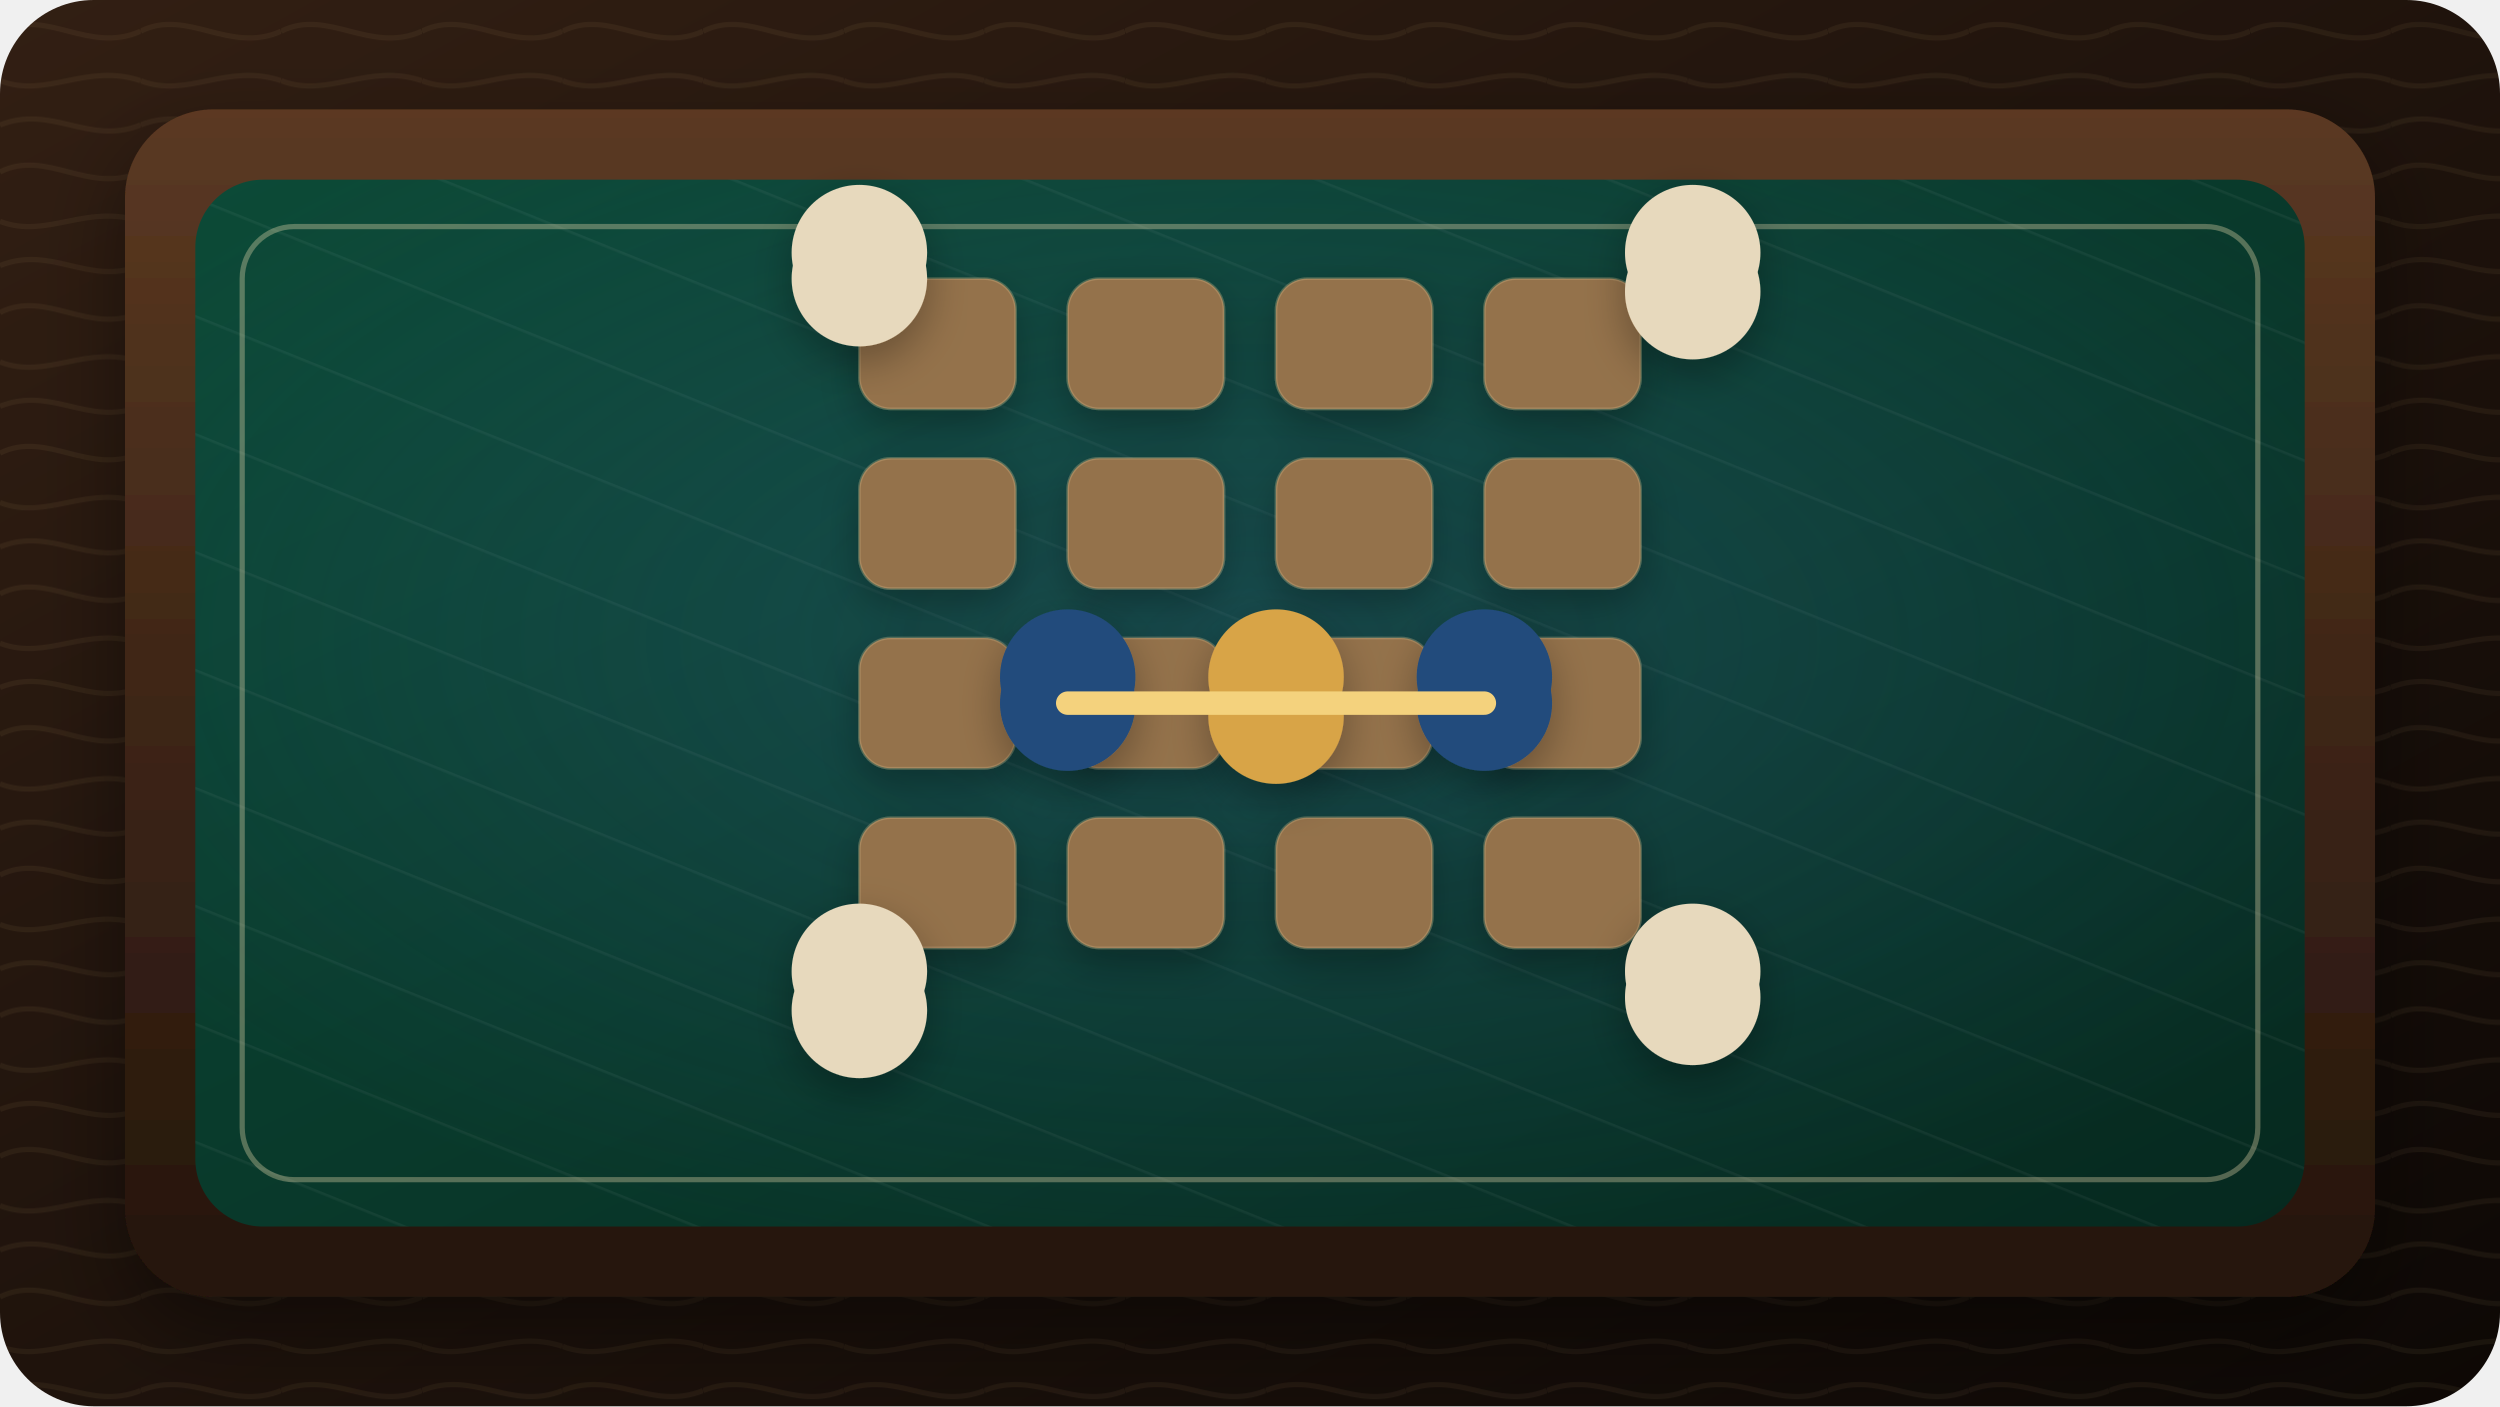
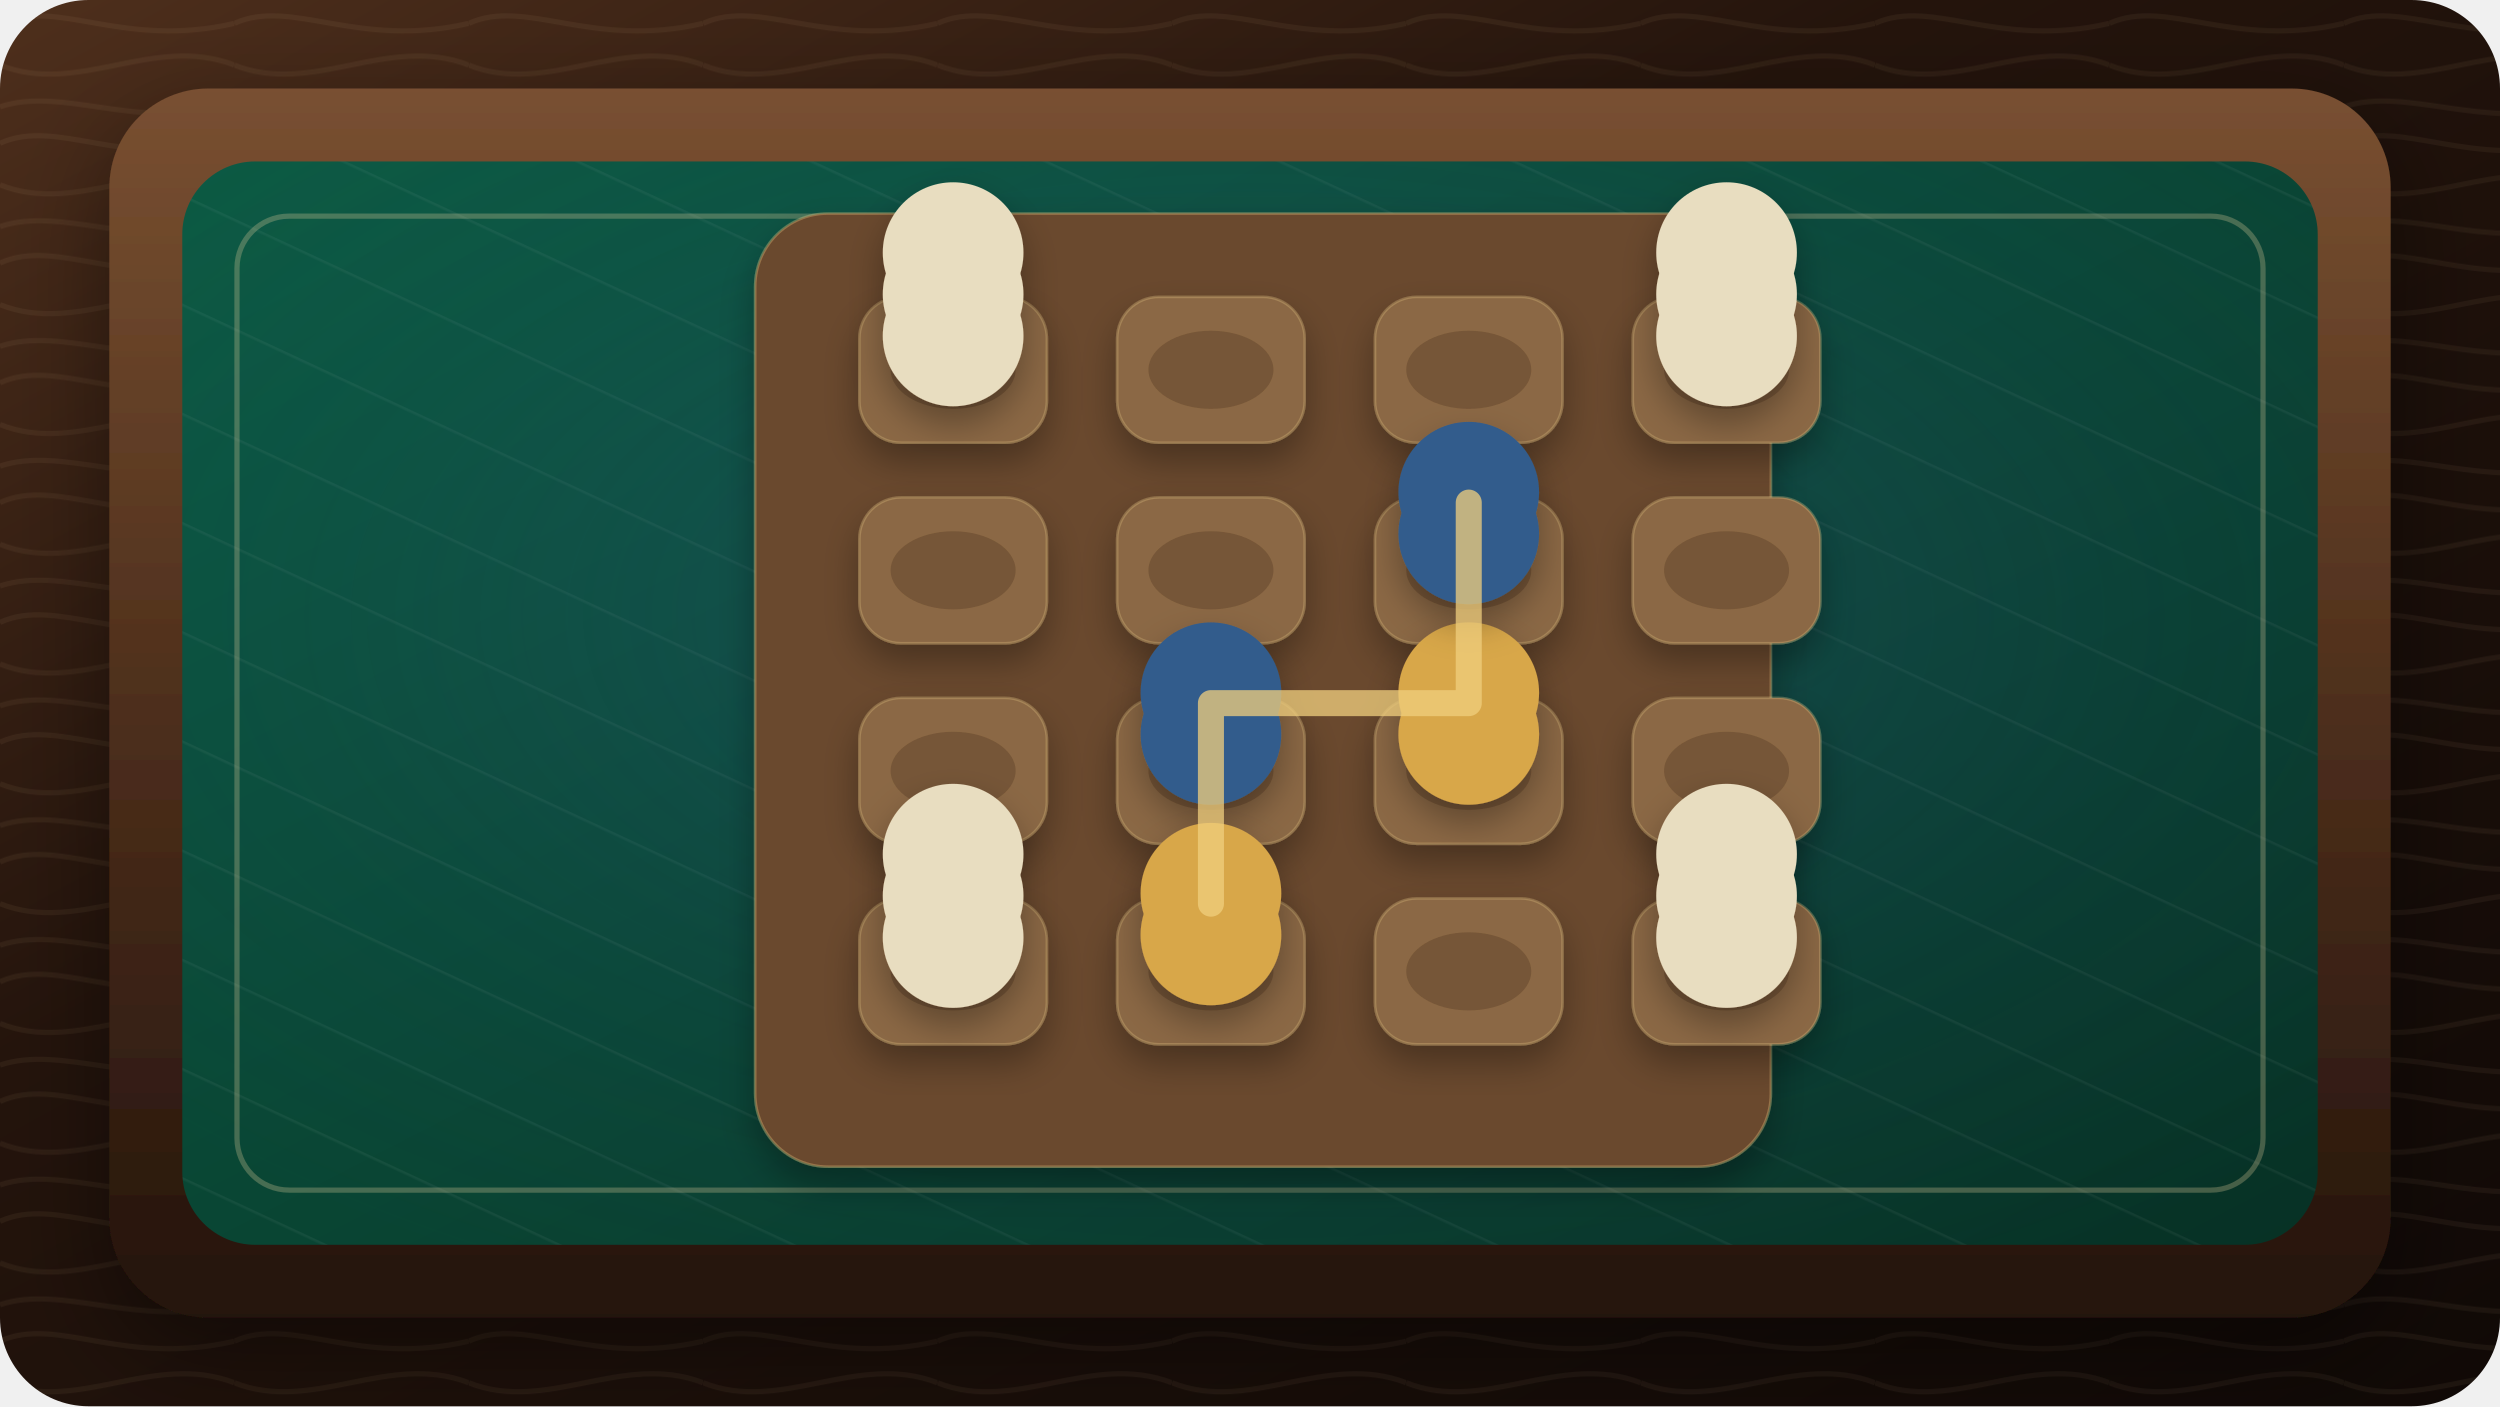
<svg xmlns="http://www.w3.org/2000/svg" width="960" height="540" viewBox="0 0 960 540" role="img" aria-labelledby="qawale-title qawale-desc">
  <defs>
    <linearGradient id="table" x1="0" y1="0" x2="1" y2="1">
-       <stop offset="0" stop-color="#321f13" />
-       <stop offset=".5" stop-color="#1f130c" />
-       <stop offset="1" stop-color="#0d0805" />
+       <stop offset="0" stop-color="#4e2f1c" />
+       <stop offset=".38" stop-color="#24140c" />
+       <stop offset="1" stop-color="#100906" />
    </linearGradient>
    <linearGradient id="rail" x1="0" y1="0" x2="0" y2="1">
-       <stop offset="0" stop-color="#5b3922" />
-       <stop offset=".52" stop-color="#3d2516" />
-       <stop offset="1" stop-color="#25160d" />
+       <stop offset="0" stop-color="#795031" />
+       <stop offset=".5" stop-color="#4e2f1c" />
+       <stop offset="1" stop-color="#24140c" />
    </linearGradient>
    <linearGradient id="felt" x1="0" y1="0" x2="1" y2="1">
-       <stop offset="0" stop-color="#0c4a37" />
-       <stop offset="1" stop-color="#06291f" />
+       <stop offset="0" stop-color="#0b5a42" />
+       <stop offset="1" stop-color="#073125" />
    </linearGradient>
-     <radialGradient id="glow" cx="50%" cy="44%" r="62%">
-       <stop offset="0" stop-color="#3c75a5" stop-opacity=".28" />
-       <stop offset="1" stop-color="#3c75a5" stop-opacity="0" />
+     <radialGradient id="spot" cx="50%" cy="42%" r="70%">
+       <stop offset="0" stop-color="#315c8c" stop-opacity=".32" />
+       <stop offset=".64" stop-color="#315c8c" stop-opacity=".08" />
+       <stop offset="1" stop-color="#315c8c" stop-opacity="0" />
    </radialGradient>
-     <filter id="shadow" x="-20%" y="-20%" width="140%" height="140%">
-       <feDropShadow dx="0" dy="14" stdDeviation="16" flood-color="#000" flood-opacity=".42" />
+     <filter id="shadow" x="-30%" y="-30%" width="160%" height="160%">
+       <feDropShadow dx="0" dy="14" stdDeviation="18" flood-color="#000" flood-opacity=".42" />
    </filter>
-     <filter id="softShadow" x="-30%" y="-30%" width="160%" height="160%">
-       <feDropShadow dx="0" dy="6" stdDeviation="8" flood-color="#000" flood-opacity=".3" />
+     <filter id="chipShadow" x="-35%" y="-35%" width="170%" height="170%">
+       <feDropShadow dx="0" dy="7" stdDeviation="7" flood-color="#000" flood-opacity=".32" />
    </filter>
-     <pattern id="grain" width="54" height="54" patternUnits="userSpaceOnUse">
-       <path d="M0 12c18-9 34 9 54 0M0 31c18 7 33-7 54 0M0 48c20-8 34 8 54 0" fill="none" stroke="#ffe1a0" stroke-opacity=".055" stroke-width="2" />
+     <pattern id="woodgrain" width="90" height="46" patternUnits="userSpaceOnUse">
+       <path d="M0 9c22-10 47 10 90 0M0 25c30 12 59-12 90 0M0 41c24-8 52 9 90 0" fill="none" stroke="#ffe2aa" stroke-opacity=".055" stroke-width="2" />
    </pattern>
-     <pattern id="feltLines" width="42" height="42" patternUnits="userSpaceOnUse" patternTransform="rotate(22)">
-       <path d="M0 0h42" stroke="#ffffff" stroke-opacity=".045" stroke-width="2" />
+     <pattern id="feltthread" width="38" height="38" patternUnits="userSpaceOnUse" patternTransform="rotate(25)">
+       <path d="M0 0h38" stroke="#fff" stroke-opacity=".045" stroke-width="2" />
    </pattern>
  </defs>
-   <rect width="960" height="540" rx="36" fill="url(#table)" />
-   <rect width="960" height="540" rx="36" fill="url(#grain)" />
-   <rect x="48" y="42" width="864" height="456" rx="34" fill="url(#rail)" filter="url(#shadow)" />
-   <rect x="75" y="69" width="810" height="402" rx="26" fill="url(#felt)" />
-   <rect x="75" y="69" width="810" height="402" rx="26" fill="url(#feltLines)" />
-   <rect x="75" y="69" width="810" height="402" rx="26" fill="url(#glow)" />
-   <rect x="93" y="87" width="774" height="366" rx="20" fill="none" stroke="rgba(255,232,185,.32)" stroke-width="2" />
-   <g filter="url(#softShadow)">
-     <rect x="330" y="107" width="60" height="50" rx="12" fill="#94724c" stroke="#e0c28e" stroke-opacity=".28" />
-     <rect x="410" y="107" width="60" height="50" rx="12" fill="#94724c" stroke="#e0c28e" stroke-opacity=".28" />
-     <rect x="490" y="107" width="60" height="50" rx="12" fill="#94724c" stroke="#e0c28e" stroke-opacity=".28" />
-     <rect x="570" y="107" width="60" height="50" rx="12" fill="#94724c" stroke="#e0c28e" stroke-opacity=".28" />
-     <rect x="330" y="176" width="60" height="50" rx="12" fill="#94724c" stroke="#e0c28e" stroke-opacity=".28" />
-     <rect x="410" y="176" width="60" height="50" rx="12" fill="#94724c" stroke="#e0c28e" stroke-opacity=".28" />
-     <rect x="490" y="176" width="60" height="50" rx="12" fill="#94724c" stroke="#e0c28e" stroke-opacity=".28" />
-     <rect x="570" y="176" width="60" height="50" rx="12" fill="#94724c" stroke="#e0c28e" stroke-opacity=".28" />
-     <rect x="330" y="245" width="60" height="50" rx="12" fill="#94724c" stroke="#e0c28e" stroke-opacity=".28" />
-     <rect x="410" y="245" width="60" height="50" rx="12" fill="#94724c" stroke="#e0c28e" stroke-opacity=".28" />
-     <rect x="490" y="245" width="60" height="50" rx="12" fill="#94724c" stroke="#e0c28e" stroke-opacity=".28" />
-     <rect x="570" y="245" width="60" height="50" rx="12" fill="#94724c" stroke="#e0c28e" stroke-opacity=".28" />
-     <rect x="330" y="314" width="60" height="50" rx="12" fill="#94724c" stroke="#e0c28e" stroke-opacity=".28" />
-     <rect x="410" y="314" width="60" height="50" rx="12" fill="#94724c" stroke="#e0c28e" stroke-opacity=".28" />
-     <rect x="490" y="314" width="60" height="50" rx="12" fill="#94724c" stroke="#e0c28e" stroke-opacity=".28" />
-     <rect x="570" y="314" width="60" height="50" rx="12" fill="#94724c" stroke="#e0c28e" stroke-opacity=".28" />
+   <rect width="960" height="540" rx="34" fill="url(#table)" />
+   <rect width="960" height="540" rx="34" fill="url(#woodgrain)" />
+   <rect x="42" y="34" width="876" height="472" rx="38" fill="url(#rail)" filter="url(#shadow)" />
+   <rect x="70" y="62" width="820" height="416" rx="28" fill="url(#felt)" />
+   <rect x="70" y="62" width="820" height="416" rx="28" fill="url(#feltthread)" />
+   <rect x="70" y="62" width="820" height="416" rx="28" fill="url(#spot)" />
+   <rect x="91" y="83" width="778" height="374" rx="20" fill="none" stroke="#ead0a0" stroke-opacity=".28" stroke-width="2" />
+   <rect x="290" y="82" width="390" height="366" rx="28" fill="#6a482d" stroke="#e8c27e" stroke-opacity=".35" filter="url(#chipShadow)" />
+   <g filter="url(#chipShadow)">
+     <rect x="330" y="114" width="72" height="56" rx="16" fill="#8b6844" stroke="#e4c487" stroke-opacity=".3" />
+     <ellipse cx="366" cy="142" rx="24" ry="15" fill="#5d4028" opacity=".45" />
  </g>
-   <g filter="url(#softShadow)">
-     <circle cx="330" cy="107" r="26" fill="#e7d9bd" />
-     <circle cx="330" cy="97" r="26" fill="#e7d9bd" />
+   <g filter="url(#chipShadow)">
+     <rect x="429" y="114" width="72" height="56" rx="16" fill="#8b6844" stroke="#e4c487" stroke-opacity=".3" />
+     <ellipse cx="465" cy="142" rx="24" ry="15" fill="#5d4028" opacity=".45" />
  </g>
-   <g filter="url(#softShadow)">
-     <circle cx="650" cy="112" r="26" fill="#e7d9bd" />
-     <circle cx="650" cy="97" r="26" fill="#e7d9bd" />
+   <g filter="url(#chipShadow)">
+     <rect x="528" y="114" width="72" height="56" rx="16" fill="#8b6844" stroke="#e4c487" stroke-opacity=".3" />
+     <ellipse cx="564" cy="142" rx="24" ry="15" fill="#5d4028" opacity=".45" />
  </g>
-   <g filter="url(#softShadow)">
-     <circle cx="410" cy="270" r="26" fill="#234b7c" />
-     <circle cx="410" cy="260" r="26" fill="#234b7c" />
+   <g filter="url(#chipShadow)">
+     <rect x="627" y="114" width="72" height="56" rx="16" fill="#8b6844" stroke="#e4c487" stroke-opacity=".3" />
+     <ellipse cx="663" cy="142" rx="24" ry="15" fill="#5d4028" opacity=".45" />
  </g>
-   <g filter="url(#softShadow)">
-     <circle cx="490" cy="275" r="26" fill="#d8a447" />
-     <circle cx="490" cy="260" r="26" fill="#d8a447" />
+   <g filter="url(#chipShadow)">
+     <rect x="330" y="191" width="72" height="56" rx="16" fill="#8b6844" stroke="#e4c487" stroke-opacity=".3" />
+     <ellipse cx="366" cy="219" rx="24" ry="15" fill="#5d4028" opacity=".45" />
  </g>
-   <g filter="url(#softShadow)">
-     <circle cx="570" cy="270" r="26" fill="#234b7c" />
-     <circle cx="570" cy="260" r="26" fill="#234b7c" />
+   <g filter="url(#chipShadow)">
+     <rect x="429" y="191" width="72" height="56" rx="16" fill="#8b6844" stroke="#e4c487" stroke-opacity=".3" />
+     <ellipse cx="465" cy="219" rx="24" ry="15" fill="#5d4028" opacity=".45" />
  </g>
-   <g filter="url(#softShadow)">
-     <circle cx="330" cy="388" r="26" fill="#e7d9bd" />
-     <circle cx="330" cy="373" r="26" fill="#e7d9bd" />
+   <g filter="url(#chipShadow)">
+     <rect x="528" y="191" width="72" height="56" rx="16" fill="#8b6844" stroke="#e4c487" stroke-opacity=".3" />
+     <ellipse cx="564" cy="219" rx="24" ry="15" fill="#5d4028" opacity=".45" />
  </g>
-   <g filter="url(#softShadow)">
-     <circle cx="650" cy="383" r="26" fill="#e7d9bd" />
-     <circle cx="650" cy="373" r="26" fill="#e7d9bd" />
+   <g filter="url(#chipShadow)">
+     <rect x="627" y="191" width="72" height="56" rx="16" fill="#8b6844" stroke="#e4c487" stroke-opacity=".3" />
+     <ellipse cx="663" cy="219" rx="24" ry="15" fill="#5d4028" opacity=".45" />
  </g>
-   <path d="M410 270h160" stroke="#f4d27d" stroke-width="9" stroke-linecap="round" />
+   <g filter="url(#chipShadow)">
+     <rect x="330" y="268" width="72" height="56" rx="16" fill="#8b6844" stroke="#e4c487" stroke-opacity=".3" />
+     <ellipse cx="366" cy="296" rx="24" ry="15" fill="#5d4028" opacity=".45" />
+   </g>
+   <g filter="url(#chipShadow)">
+     <rect x="429" y="268" width="72" height="56" rx="16" fill="#8b6844" stroke="#e4c487" stroke-opacity=".3" />
+     <ellipse cx="465" cy="296" rx="24" ry="15" fill="#5d4028" opacity=".45" />
+   </g>
+   <g filter="url(#chipShadow)">
+     <rect x="528" y="268" width="72" height="56" rx="16" fill="#8b6844" stroke="#e4c487" stroke-opacity=".3" />
+     <ellipse cx="564" cy="296" rx="24" ry="15" fill="#5d4028" opacity=".45" />
+   </g>
+   <g filter="url(#chipShadow)">
+     <rect x="627" y="268" width="72" height="56" rx="16" fill="#8b6844" stroke="#e4c487" stroke-opacity=".3" />
+     <ellipse cx="663" cy="296" rx="24" ry="15" fill="#5d4028" opacity=".45" />
+   </g>
+   <g filter="url(#chipShadow)">
+     <rect x="330" y="345" width="72" height="56" rx="16" fill="#8b6844" stroke="#e4c487" stroke-opacity=".3" />
+     <ellipse cx="366" cy="373" rx="24" ry="15" fill="#5d4028" opacity=".45" />
+   </g>
+   <g filter="url(#chipShadow)">
+     <rect x="429" y="345" width="72" height="56" rx="16" fill="#8b6844" stroke="#e4c487" stroke-opacity=".3" />
+     <ellipse cx="465" cy="373" rx="24" ry="15" fill="#5d4028" opacity=".45" />
+   </g>
+   <g filter="url(#chipShadow)">
+     <rect x="528" y="345" width="72" height="56" rx="16" fill="#8b6844" stroke="#e4c487" stroke-opacity=".3" />
+     <ellipse cx="564" cy="373" rx="24" ry="15" fill="#5d4028" opacity=".45" />
+   </g>
+   <g filter="url(#chipShadow)">
+     <rect x="627" y="345" width="72" height="56" rx="16" fill="#8b6844" stroke="#e4c487" stroke-opacity=".3" />
+     <ellipse cx="663" cy="373" rx="24" ry="15" fill="#5d4028" opacity=".45" />
+   </g>
+   <g filter="url(#chipShadow)">
+     <circle cx="366" cy="129" r="27" fill="#e8ddc0" />
+     <circle cx="366" cy="113" r="27" fill="#e8ddc0" />
+     <circle cx="366" cy="97" r="27" fill="#e8ddc0" />
+   </g>
+   <g filter="url(#chipShadow)">
+     <circle cx="663" cy="129" r="27" fill="#e8ddc0" />
+     <circle cx="663" cy="113" r="27" fill="#e8ddc0" />
+     <circle cx="663" cy="97" r="27" fill="#e8ddc0" />
+   </g>
+   <g filter="url(#chipShadow)">
+     <circle cx="366" cy="360" r="27" fill="#e8ddc0" />
+     <circle cx="366" cy="344" r="27" fill="#e8ddc0" />
+     <circle cx="366" cy="328" r="27" fill="#e8ddc0" />
+   </g>
+   <g filter="url(#chipShadow)">
+     <circle cx="663" cy="360" r="27" fill="#e8ddc0" />
+     <circle cx="663" cy="344" r="27" fill="#e8ddc0" />
+     <circle cx="663" cy="328" r="27" fill="#e8ddc0" />
+   </g>
+   <g filter="url(#chipShadow)">
+     <circle cx="465" cy="282" r="27" fill="#315c8c" />
+     <circle cx="465" cy="266" r="27" fill="#315c8c" />
+   </g>
+   <g filter="url(#chipShadow)">
+     <circle cx="564" cy="282" r="27" fill="#d8a748" />
+     <circle cx="564" cy="266" r="27" fill="#d8a748" />
+   </g>
+   <g filter="url(#chipShadow)">
+     <circle cx="564" cy="205" r="27" fill="#315c8c" />
+     <circle cx="564" cy="189" r="27" fill="#315c8c" />
+   </g>
+   <g filter="url(#chipShadow)">
+     <circle cx="465" cy="359" r="27" fill="#d8a748" />
+     <circle cx="465" cy="343" r="27" fill="#d8a748" />
+   </g>
+   <path d="M465 270h99m0-77v77m-99 77v-77" stroke="#f0cf7e" stroke-width="10" stroke-linecap="round" opacity=".75" />
</svg>
